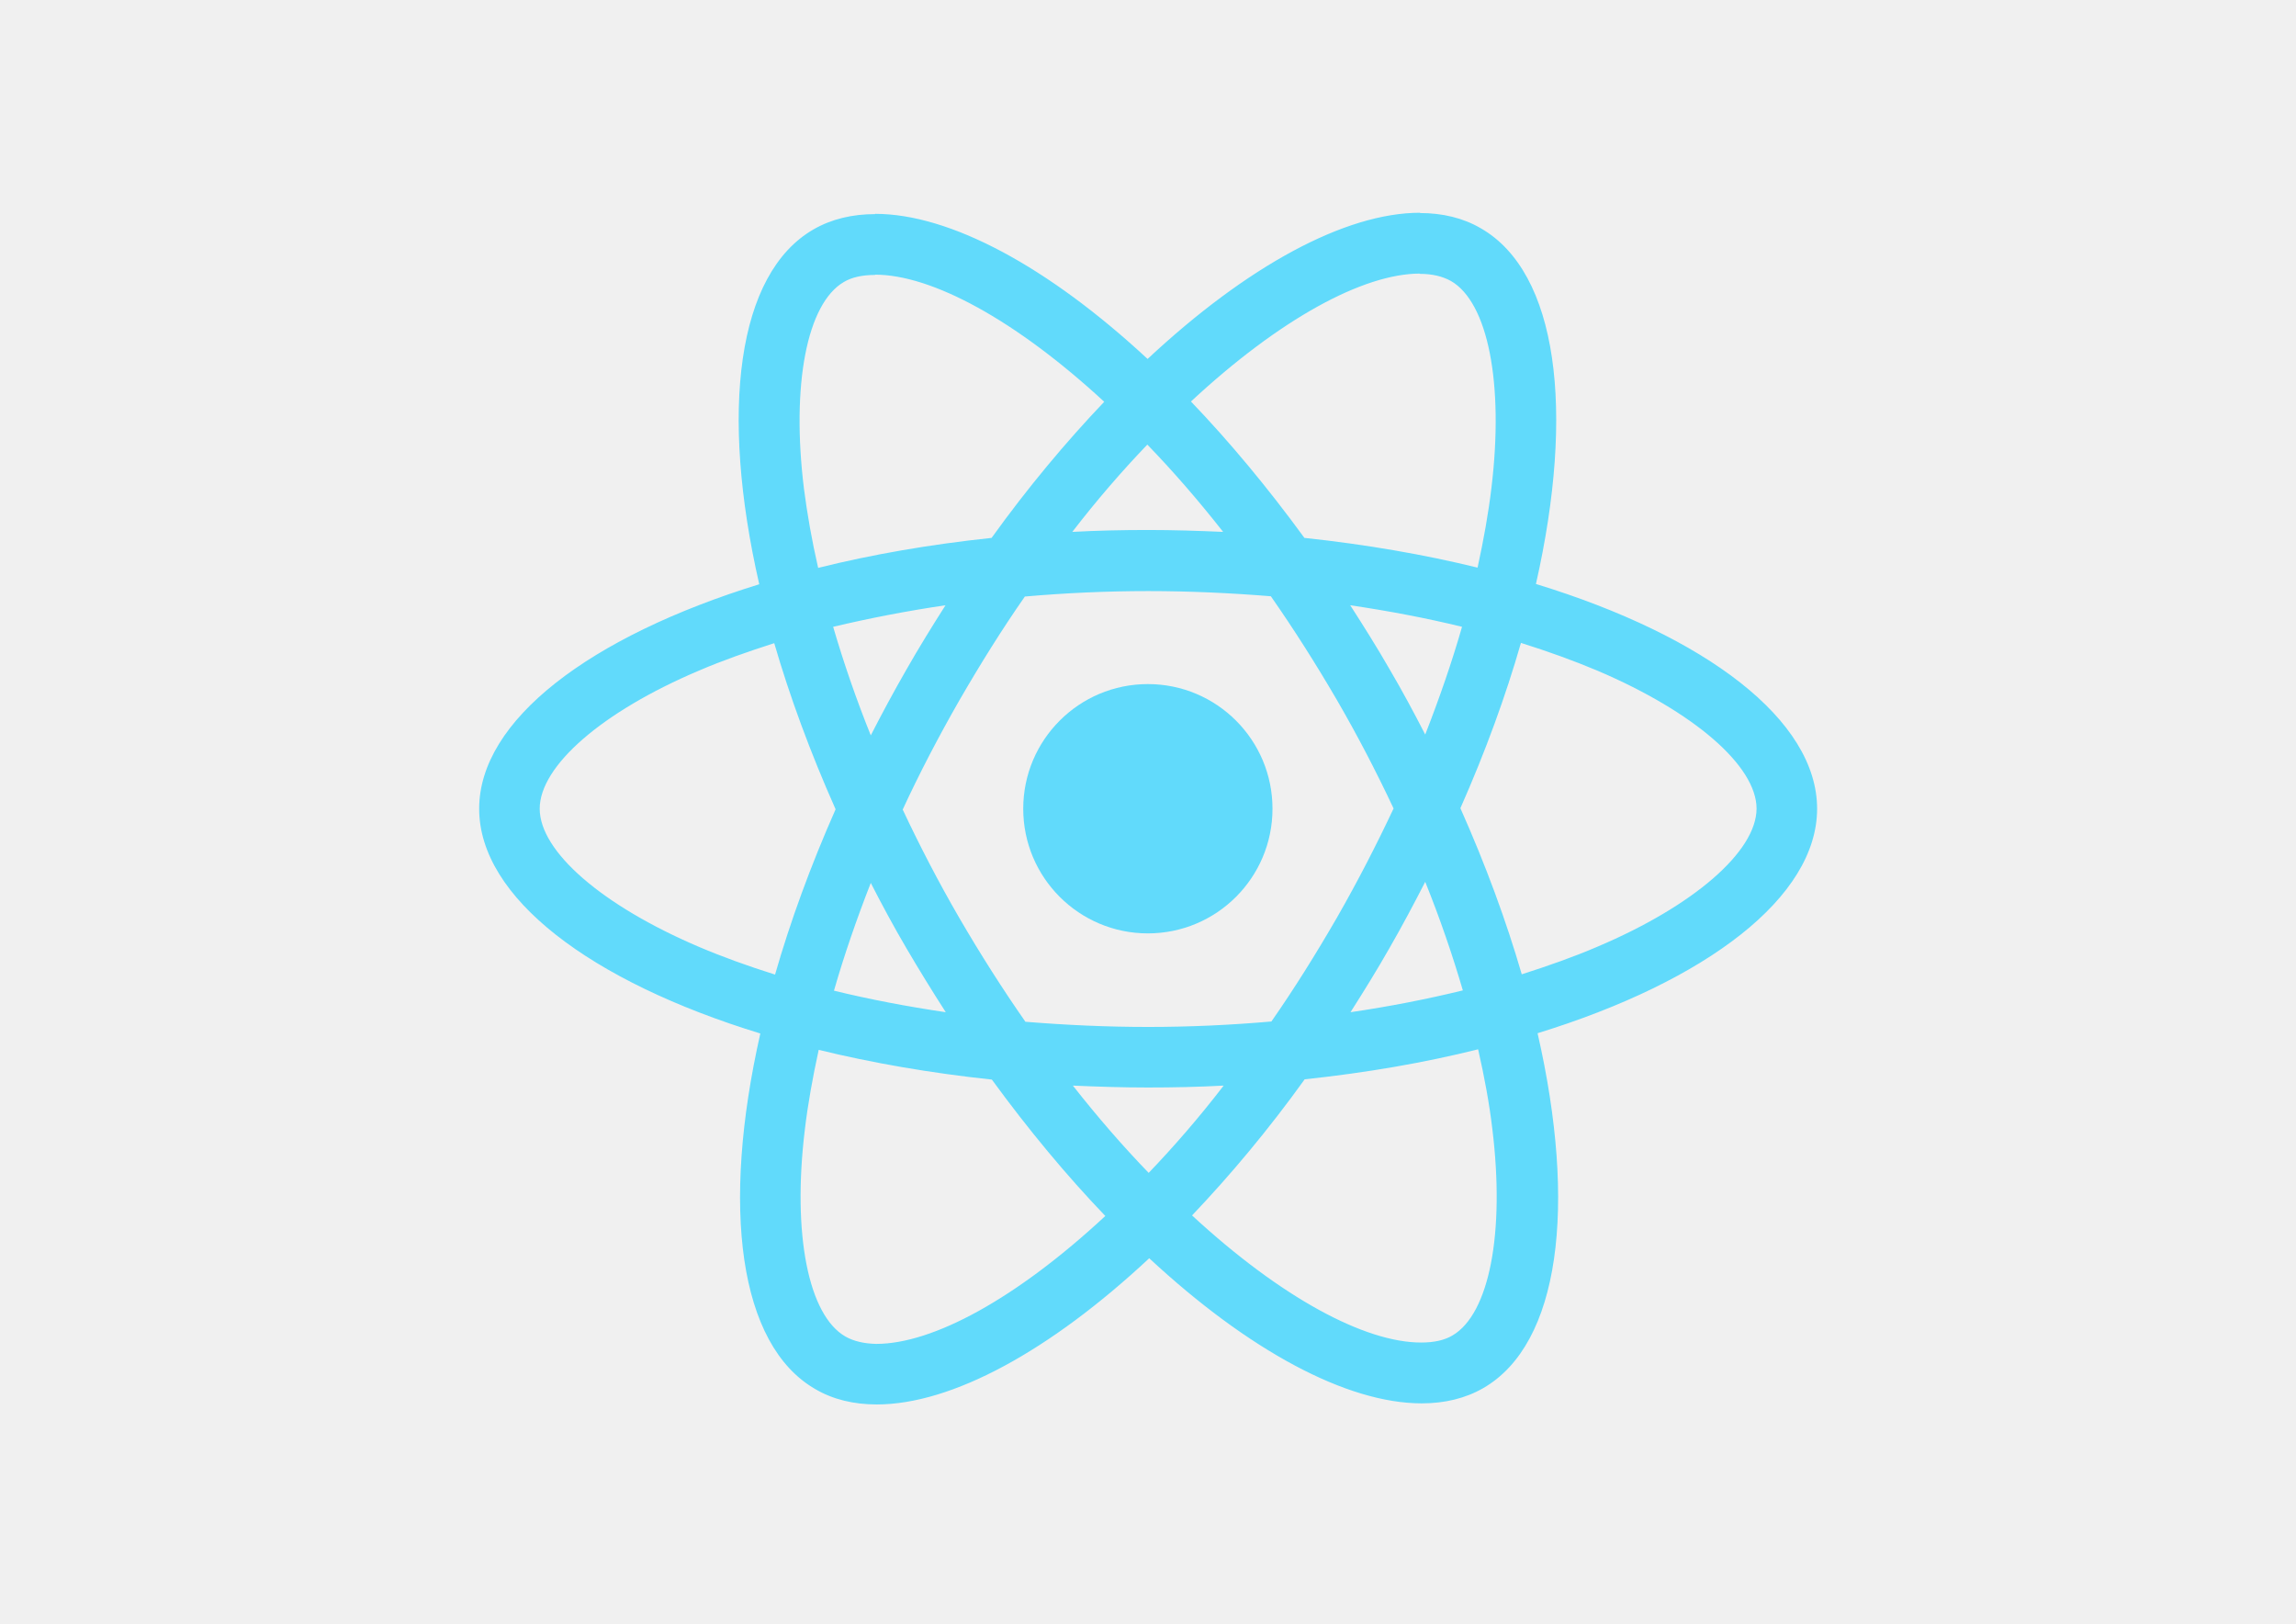
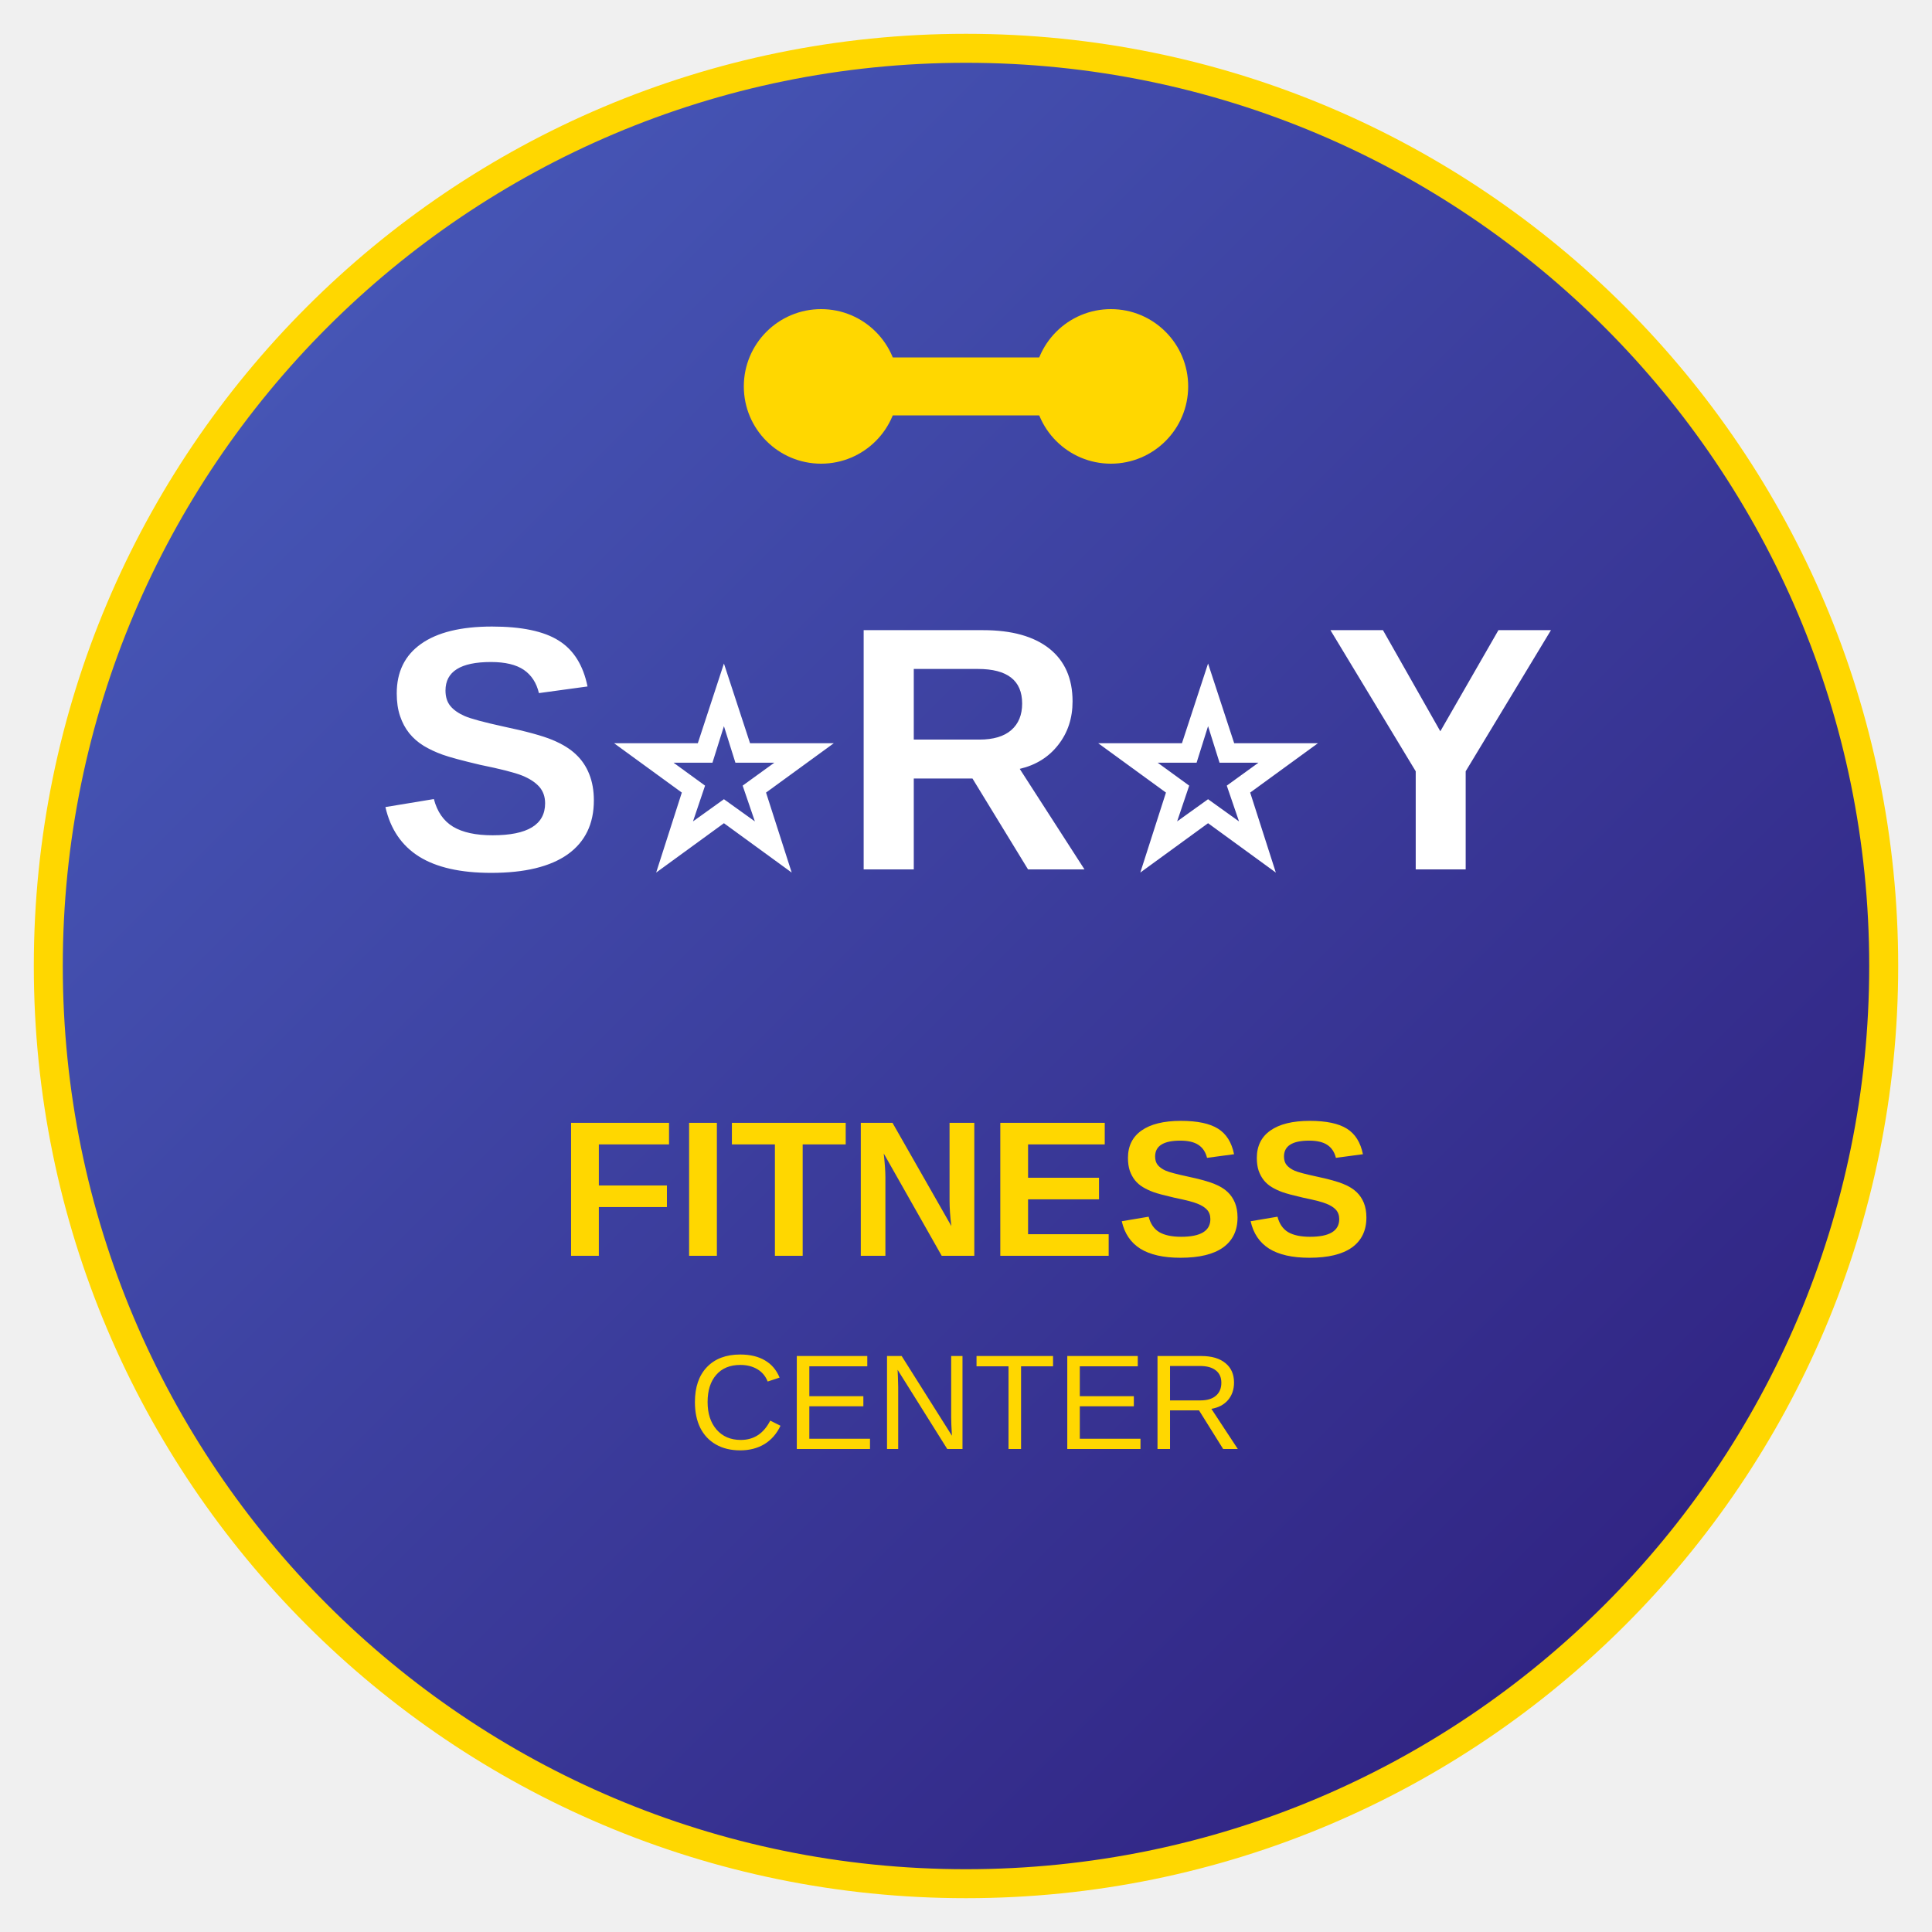
- <svg xmlns="http://www.w3.org/2000/svg" viewBox="0 0 841.9 595.3">
-   <g fill="#61DAFB">
-     <path d="M666.3 296.5c0-32.5-40.7-63.3-103.1-82.4 14.4-63.6 8-114.2-20.2-130.4-6.5-3.8-14.1-5.6-22.4-5.6v22.3c4.6 0 8.3.9 11.4 2.6 13.6 7.8 19.5 37.5 14.9 75.7-1.1 9.4-2.9 19.3-5.1 29.4-19.6-4.8-41-8.5-63.5-10.9-13.5-18.5-27.5-35.3-41.6-50 32.6-30.3 63.2-46.9 84-46.9V78c-27.5 0-63.5 19.6-99.9 53.6-36.4-33.8-72.4-53.2-99.9-53.2v22.3c20.7 0 51.4 16.5 84 46.6-14 14.7-28 31.4-41.3 49.9-22.6 2.4-44 6.1-63.6 11-2.3-10-4-19.7-5.2-29-4.7-38.2 1.1-67.9 14.6-75.8 3-1.8 6.9-2.6 11.5-2.6V78.5c-8.4 0-16 1.8-22.6 5.6-28.1 16.2-34.4 66.7-19.9 130.1-62.2 19.2-102.7 49.9-102.7 82.3 0 32.5 40.7 63.3 103.1 82.4-14.4 63.6-8 114.2 20.2 130.4 6.5 3.8 14.1 5.6 22.5 5.6 27.5 0 63.5-19.6 99.9-53.6 36.4 33.8 72.4 53.2 99.9 53.2 8.4 0 16-1.8 22.6-5.6 28.1-16.2 34.4-66.7 19.9-130.1 62-19.1 102.5-49.9 102.5-82.3zm-130.2-66.7c-3.7 12.9-8.3 26.2-13.5 39.5-4.1-8-8.4-16-13.1-24-4.6-8-9.5-15.8-14.4-23.4 14.2 2.1 27.9 4.7 41 7.9zm-45.8 106.5c-7.8 13.5-15.8 26.3-24.1 38.2-14.9 1.3-30 2-45.2 2-15.1 0-30.2-.7-45-1.9-8.3-11.9-16.4-24.6-24.2-38-7.6-13.1-14.5-26.4-20.8-39.8 6.2-13.4 13.2-26.8 20.7-39.9 7.8-13.5 15.8-26.3 24.1-38.2 14.9-1.3 30-2 45.2-2 15.1 0 30.2.7 45 1.9 8.3 11.9 16.4 24.6 24.2 38 7.6 13.1 14.5 26.4 20.8 39.8-6.3 13.4-13.2 26.8-20.7 39.9zm32.3-13c5.4 13.4 10 26.8 13.8 39.8-13.1 3.2-26.9 5.9-41.2 8 4.9-7.7 9.8-15.6 14.4-23.7 4.6-8 8.9-16.1 13-24.1zM421.2 430c-9.3-9.6-18.6-20.3-27.8-32 9 .4 18.2.7 27.5.7 9.4 0 18.7-.2 27.8-.7-9 11.7-18.3 22.4-27.5 32zm-74.4-58.9c-14.2-2.1-27.9-4.7-41-7.9 3.7-12.9 8.3-26.2 13.5-39.5 4.1 8 8.4 16 13.1 24 4.7 8 9.5 15.8 14.4 23.4zM420.7 163c9.3 9.6 18.6 20.3 27.8 32-9-.4-18.2-.7-27.5-.7-9.4 0-18.7.2-27.8.7 9-11.7 18.3-22.4 27.5-32zm-74 58.9c-4.9 7.7-9.8 15.6-14.4 23.7-4.6 8-8.9 16-13 24-5.4-13.4-10-26.8-13.8-39.8 13.1-3.1 26.9-5.8 41.2-7.9zm-90.5 125.2c-35.4-15.1-58.3-34.9-58.3-50.6 0-15.7 22.9-35.6 58.3-50.6 8.6-3.7 18-7 27.7-10.1 5.7 19.6 13.2 40 22.5 60.9-9.2 20.8-16.6 41.1-22.2 60.6-9.9-3.1-19.3-6.5-28-10.2zM310 490c-13.6-7.8-19.5-37.5-14.9-75.7 1.1-9.4 2.9-19.3 5.1-29.4 19.6 4.8 41 8.5 63.5 10.9 13.5 18.5 27.5 35.3 41.6 50-32.6 30.3-63.2 46.9-84 46.9-4.5-.1-8.3-1-11.3-2.7zm237.2-76.2c4.7 38.2-1.1 67.9-14.6 75.8-3 1.8-6.9 2.6-11.5 2.6-20.7 0-51.4-16.5-84-46.6 14-14.7 28-31.4 41.3-49.9 22.6-2.4 44-6.1 63.6-11 2.3 10.1 4.1 19.8 5.2 29.1zm38.5-66.7c-8.6 3.7-18 7-27.7 10.1-5.7-19.6-13.2-40-22.5-60.9 9.2-20.8 16.6-41.1 22.2-60.6 9.9 3.1 19.3 6.5 28.1 10.2 35.4 15.1 58.3 34.9 58.3 50.6-.1 15.7-23 35.6-58.4 50.6zM320.8 78.4z" />
-     <circle cx="420.9" cy="296.5" r="45.7" />
-     <path d="M520.5 78.1z" />
+ <svg xmlns="http://www.w3.org/2000/svg" viewBox="0 0 200 200">
+   <defs>
+     <linearGradient id="gymGradient" x1="0%" y1="0%" x2="100%" y2="100%">
+       <stop offset="0%" style="stop-color:#4A5FBF;stop-opacity:1" />
+       <stop offset="100%" style="stop-color:#2D1B7A;stop-opacity:1" />
+     </linearGradient>
+   </defs>
+   <circle cx="100" cy="100" r="95" fill="url(#gymGradient)" stroke="#FFD700" stroke-width="3" />
+   <text x="100" y="90" font-family="Arial, sans-serif" font-size="36" font-weight="bold" text-anchor="middle" fill="white">
+     S⭐R⭐Y
+   </text>
+   <text x="100" y="130" font-family="Arial, sans-serif" font-size="20" font-weight="bold" text-anchor="middle" fill="#FFD700">
+     FITNESS
+   </text>
+   <text x="100" y="150" font-family="Arial, sans-serif" font-size="14" font-weight="normal" text-anchor="middle" fill="#FFD700">
+     CENTER
+   </text>
+   <g transform="translate(100, 40)">
+     <rect x="-15" y="-3" width="30" height="6" fill="#FFD700" rx="3" />
+     <circle cx="-15" cy="0" r="8" fill="#FFD700" />
+     <circle cx="15" cy="0" r="8" fill="#FFD700" />
  </g>
</svg>
